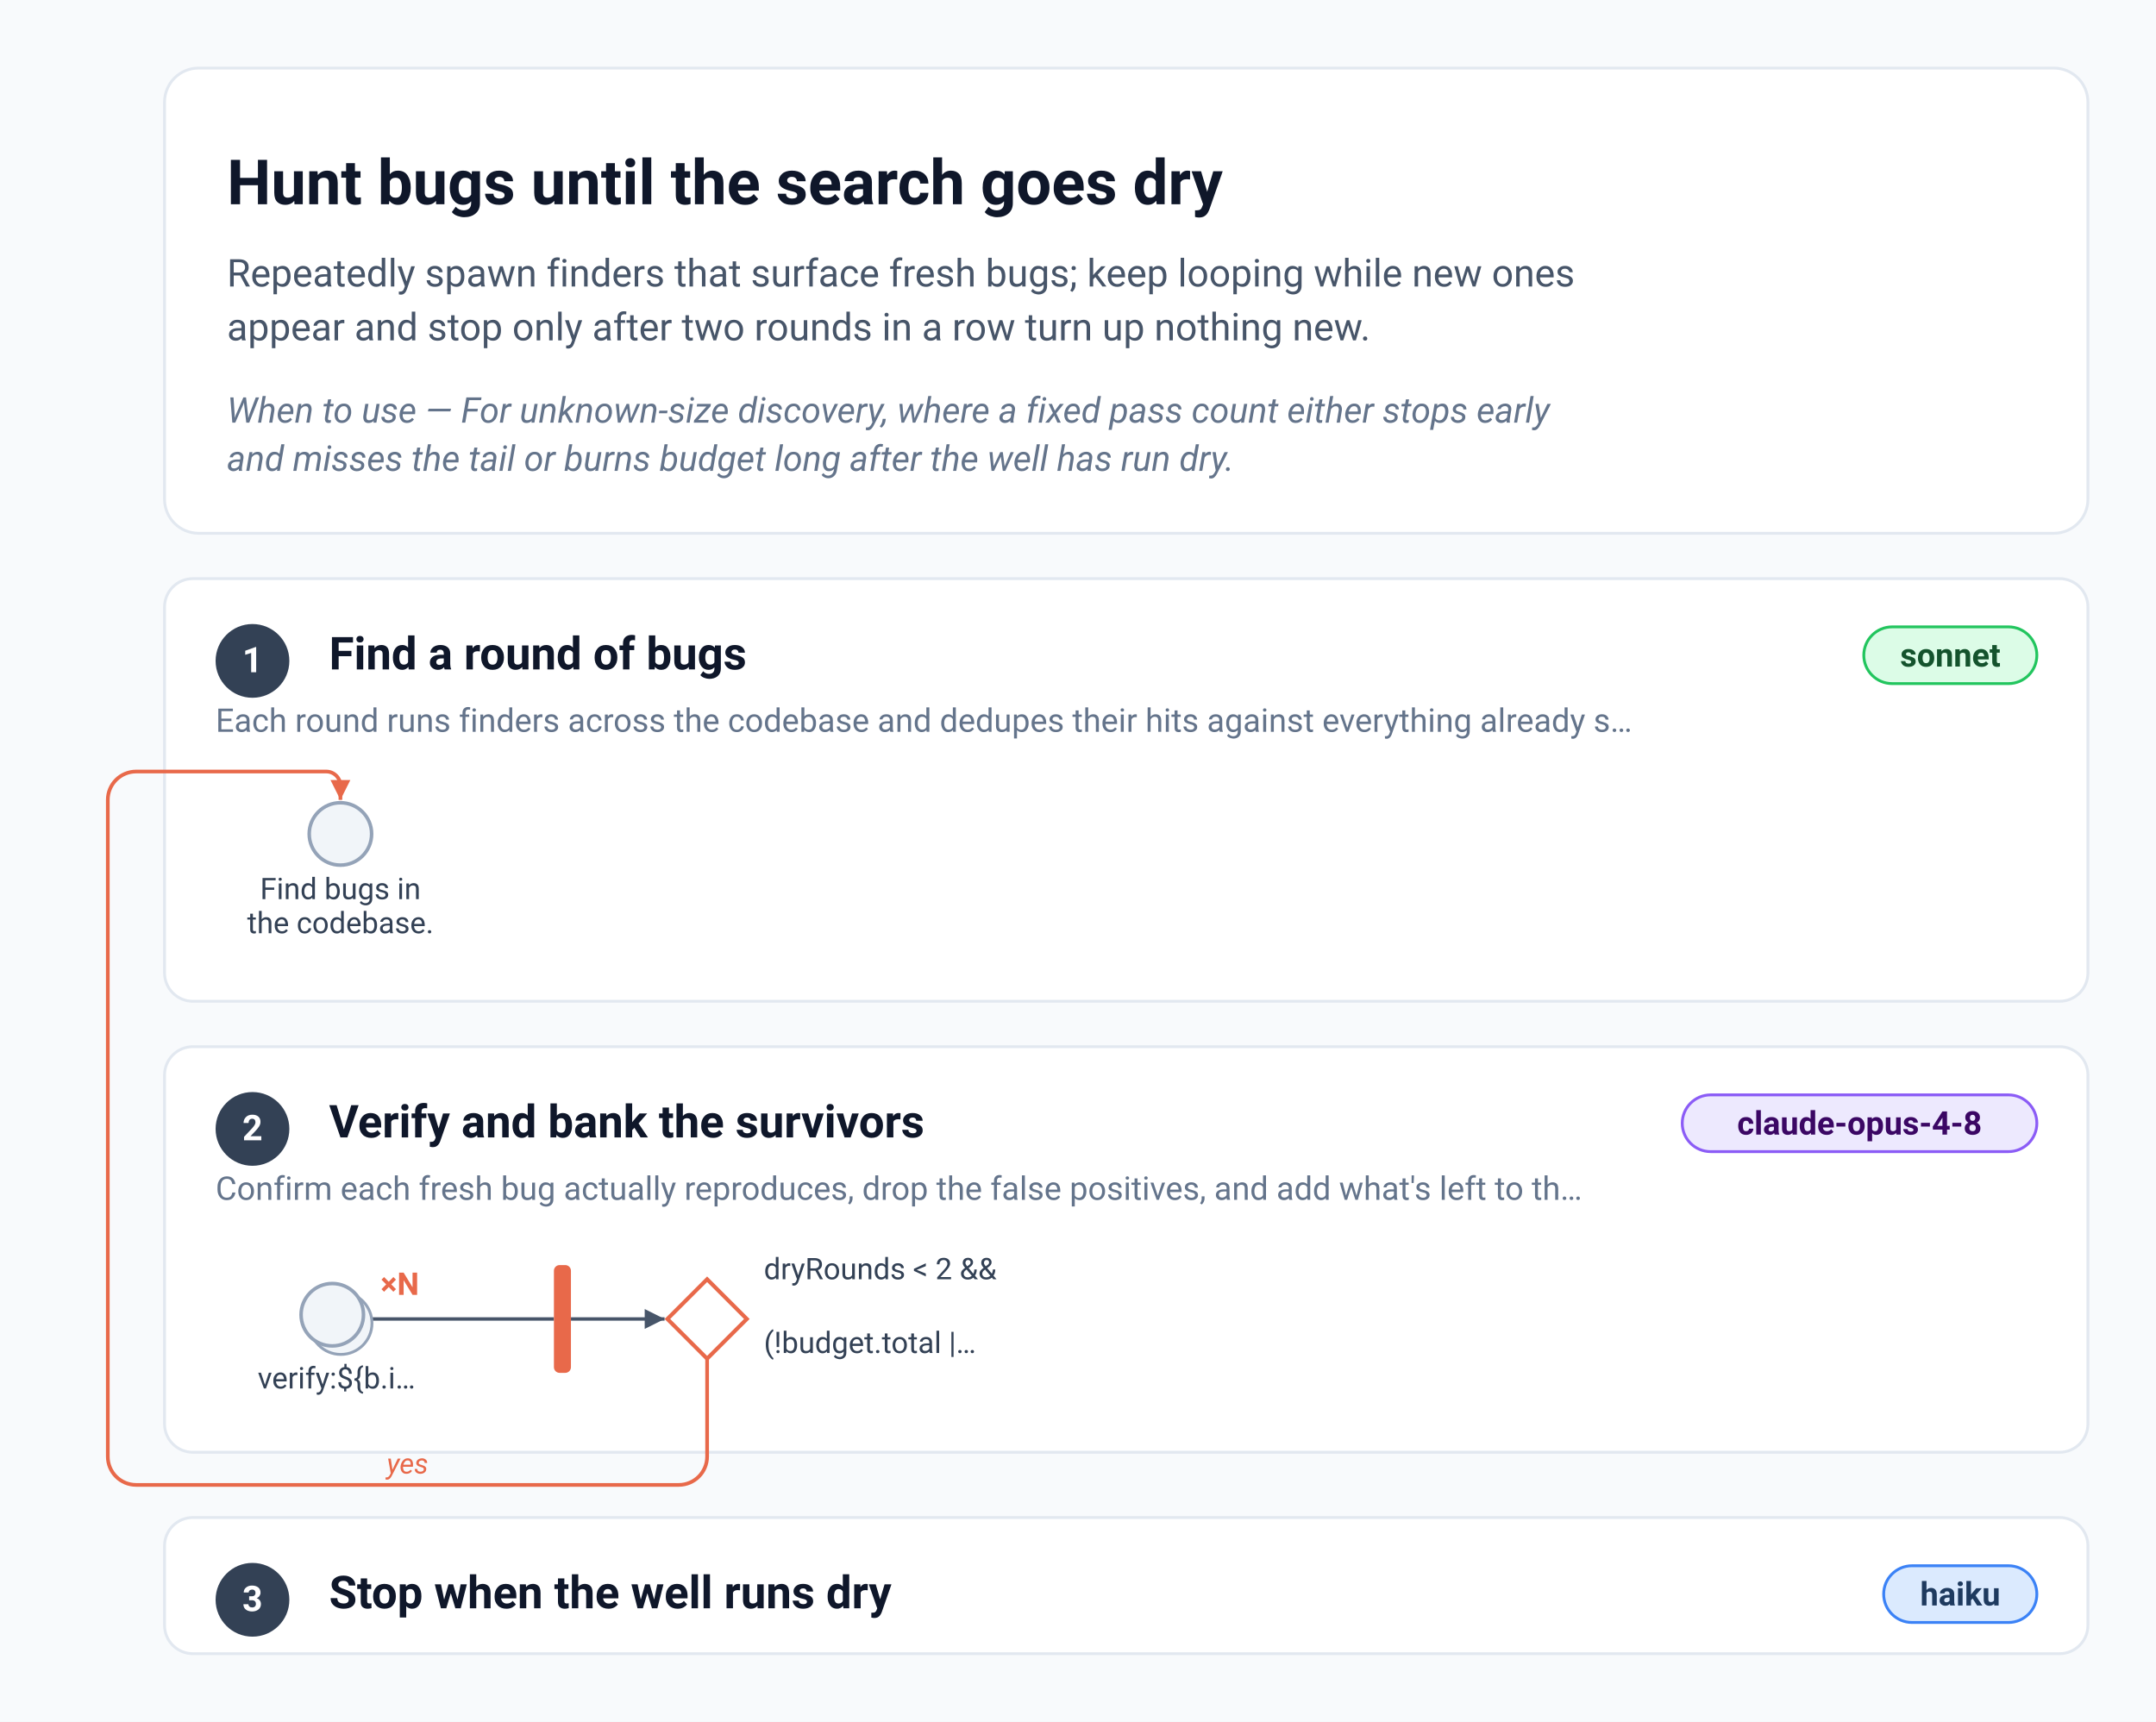
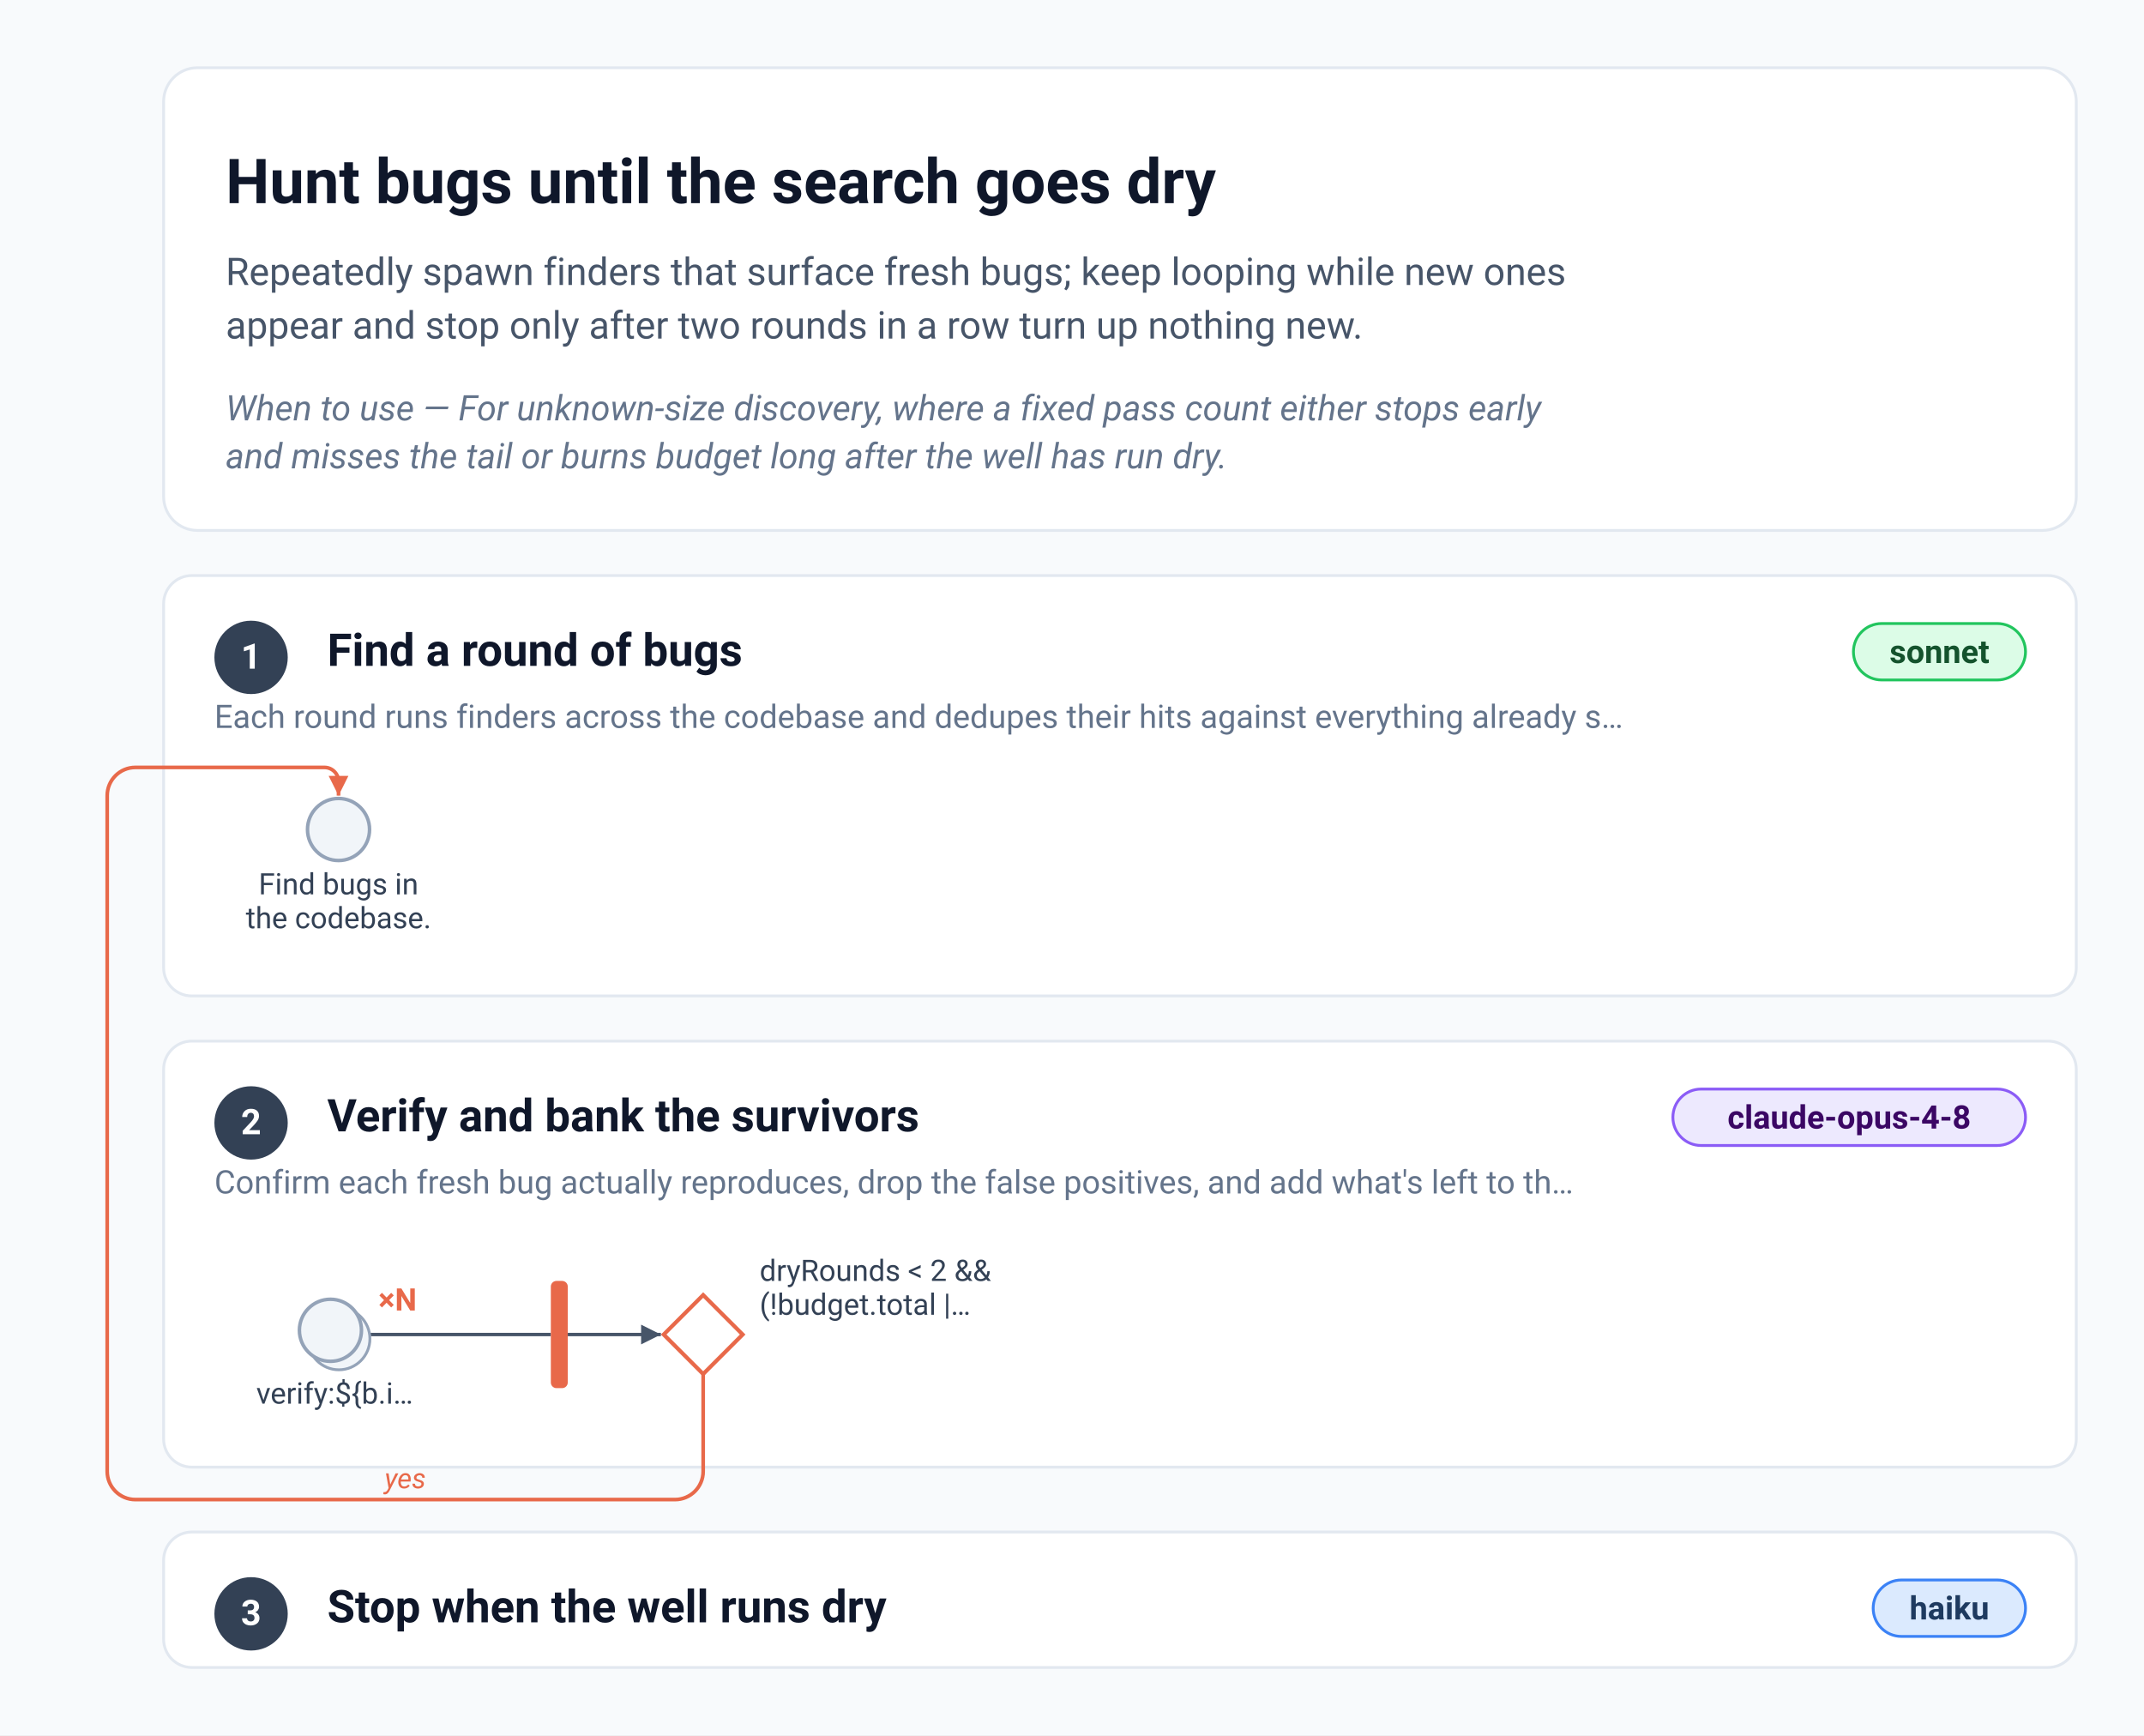
- <svg xmlns="http://www.w3.org/2000/svg" width="760" height="607" viewBox="0 0 760 607" font-family="-apple-system, BlinkMacSystemFont, 'Segoe UI', Roboto, Helvetica, Arial, sans-serif">
-   <rect width="760" height="607" fill="#f8fafc" />
+ <svg xmlns="http://www.w3.org/2000/svg" width="760" height="615" viewBox="0 0 760 615" font-family="-apple-system, BlinkMacSystemFont, 'Segoe UI', Roboto, Helvetica, Arial, sans-serif">
+   <rect width="760" height="615" fill="#f8fafc" />
  <g transform="translate(0 24)">
    <g class="header-card">
      <rect x="58" y="0" width="678" height="164" rx="12" fill="#ffffff" stroke="#e2e8f0" stroke-width="1" />
      <text x="80" y="48" font-size="22" fill="#0f172a" font-weight="700">Hunt bugs until the search goes dry</text>
      <text x="80" y="77" font-size="13.5" fill="#475569">Repeatedly spawn finders that surface fresh bugs; keep looping while new ones</text>
      <text x="80" y="96" font-size="13.5" fill="#475569">appear and stop only after two rounds in a row turn up nothing new.</text>
      <text x="80" y="125" font-size="12.5" fill="#64748b" font-style="italic">When to use — For unknown-size discovery, where a fixed pass count either stops early</text>
      <text x="80" y="142" font-size="12.5" fill="#64748b" font-style="italic">and misses the tail or burns budget long after the well has run dry.</text>
    </g>
  </g>
  <g transform="translate(0 204)">
    <g class="graph-band">
      <rect x="58" y="0" width="678" height="149" rx="10" fill="#ffffff" stroke="#e2e8f0" stroke-width="1" />
      <circle cx="89" cy="29" r="13" fill="#334155" />
      <text x="89" y="33" font-size="12.5" fill="#ffffff" font-weight="700" text-anchor="middle">1</text>
      <text x="116" y="32" font-size="16" fill="#0f172a" font-weight="700">Find a round of bugs</text>
      <rect x="657" y="17" width="61" height="20" rx="10" fill="#dcfce7" stroke="#22c55e" stroke-width="1" />
      <text x="687.5" y="31" font-size="11.5" fill="#14532d" font-weight="600" text-anchor="middle">sonnet</text>
      <text x="76" y="54" font-size="11.5" fill="#64748b">Each round runs finders across the codebase and dedupes their hits against everything already s…</text>
      <g class="agent-node">
        <circle cx="120" cy="90" r="11" fill="#f1f5f9" stroke="#94a3b8" stroke-width="1.25" />
        <text x="120" y="113" font-size="10.5" fill="#334155" text-anchor="middle">Find bugs in</text>
        <text x="120" y="125" font-size="10.5" fill="#334155" text-anchor="middle">the codebase.</text>
      </g>
    </g>
  </g>
  <g transform="translate(0 369)">
    <g class="graph-band">
-       <rect x="58" y="0" width="678" height="143" rx="10" fill="#ffffff" stroke="#e2e8f0" stroke-width="1" />
+       <rect x="58" y="0" width="678" height="151" rx="10" fill="#ffffff" stroke="#e2e8f0" stroke-width="1" />
      <circle cx="89" cy="29" r="13" fill="#334155" />
      <text x="89" y="33" font-size="12.5" fill="#ffffff" font-weight="700" text-anchor="middle">2</text>
      <text x="116" y="32" font-size="16" fill="#0f172a" font-weight="700">Verify and bank the survivors</text>
      <rect x="593" y="17" width="125" height="20" rx="10" fill="#ede9fe" stroke="#8b5cf6" stroke-width="1" />
      <text x="655.5" y="31" font-size="11.5" fill="#3b0764" font-weight="600" text-anchor="middle">claude-opus-4-8</text>
      <text x="76" y="54" font-size="11.5" fill="#64748b">Confirm each fresh bug actually reproduces, drop the false positives, and add what's left to th…</text>
-       <path d="M 131.13 96 L 195.26 96" fill="none" stroke="#475569" stroke-width="1.2" />
-       <path d="M 201.26 96 L 234.26 96" fill="none" stroke="#475569" stroke-width="1.2" />
+       <path d="M 131.13 104 L 195.26 104" fill="none" stroke="#475569" stroke-width="1.2" />
+       <path d="M 201.26 104 L 234.26 104" fill="none" stroke="#475569" stroke-width="1.2" />
      <g class="arrowhead">
-         <polygon points="234.26,96 227.26,99.5 227.26,92.5" fill="#475569" />
+         <polygon points="234.26,104 227.26,107.5 227.26,100.5" fill="#475569" />
      </g>
      <g class="agent-node">
-         <circle cx="120.13" cy="97.5" r="11" fill="#f1f5f9" stroke="#94a3b8" stroke-width="1" />
-         <circle cx="117.13" cy="94.5" r="11" fill="#f1f5f9" stroke="#94a3b8" stroke-width="1.25" />
-         <text x="118.63" y="120.5" font-size="10.5" fill="#334155" text-anchor="middle">verify:${b.i…</text>
-         <text class="xn-badge" x="134.13" y="87.5" font-size="11" font-weight="700" fill="#e8694a">×N</text>
+         <circle cx="120.13" cy="105.5" r="11" fill="#f1f5f9" stroke="#94a3b8" stroke-width="1" />
+         <circle cx="117.13" cy="102.5" r="11" fill="#f1f5f9" stroke="#94a3b8" stroke-width="1.25" />
+         <text x="118.63" y="128.5" font-size="10.5" fill="#334155" text-anchor="middle">verify:${b.i…</text>
+         <text class="xn-badge" x="134.13" y="95.5" font-size="11" font-weight="700" fill="#e8694a">×N</text>
      </g>
-       <rect class="barrier" x="195.26" y="77" width="6" height="38" rx="2" fill="#e8694a" />
+       <rect class="barrier" x="195.26" y="85" width="6" height="38" rx="2" fill="#e8694a" />
      <g class="decision">
-         <polygon points="249.26,82 263.26,96 249.26,110 235.26,96" fill="#ffffff" stroke="#e8694a" stroke-width="1.4" />
-         <text x="269.26" y="82" font-size="10.5" fill="#334155">dryRounds &lt; 2 &amp;&amp;</text>
-         <text x="269.26" y="108" font-size="10.5" fill="#334155">(!budget.total |…</text>
+         <polygon points="249.26,90 263.26,104 249.26,118 235.26,104" fill="#ffffff" stroke="#e8694a" stroke-width="1.4" />
+         <text x="269.26" y="85" font-size="10.5" fill="#334155">dryRounds &lt; 2 &amp;&amp;</text>
+         <text x="269.26" y="97" font-size="10.5" fill="#334155">(!budget.total |…</text>
      </g>
    </g>
  </g>
-   <g transform="translate(0 535)">
+   <g transform="translate(0 543)">
    <g class="phase-card">
      <rect x="58" y="0" width="678" height="48" rx="10" fill="#ffffff" stroke="#e2e8f0" stroke-width="1" />
      <circle cx="89" cy="29" r="13" fill="#334155" />
      <text x="89" y="33" font-size="12.5" fill="#ffffff" font-weight="700" text-anchor="middle">3</text>
      <text x="116" y="32" font-size="16" fill="#0f172a" font-weight="700">Stop when the well runs dry</text>
      <rect x="664" y="17" width="54" height="20" rx="10" fill="#dbeafe" stroke="#3b82f6" stroke-width="1" />
      <text x="691" y="31" font-size="11.5" fill="#1e3a5f" font-weight="600" text-anchor="middle">haiku</text>
    </g>
  </g>
  <g class="xband-overlay">
    <g class="loop-path">
-       <path d="M 249.26 479 L 249.26 513.5 A 10 10 0 0 1 239.26 523.5 L 48 523.5 A 10 10 0 0 1 38 513.5 L 38 282 A 10 10 0 0 1 48 272 L 115 272 A 5 5 0 0 1 120 277 L 120 282" fill="none" stroke="#e8694a" stroke-width="1.3" />
+       <path d="M 249.26 487 L 249.26 521.5 A 10 10 0 0 1 239.26 531.5 L 48 531.5 A 10 10 0 0 1 38 521.5 L 38 282 A 10 10 0 0 1 48 272 L 115 272 A 5 5 0 0 1 120 277 L 120 282" fill="none" stroke="#e8694a" stroke-width="1.3" />
      <g class="arrowhead">
        <polygon points="120,282 116.5,275 123.5,275" fill="#e8694a" />
      </g>
-       <text x="143.63" y="519.5" font-size="10" fill="#e8694a" font-style="italic" text-anchor="middle">yes</text>
+       <text x="143.63" y="527.5" font-size="10" fill="#e8694a" font-style="italic" text-anchor="middle">yes</text>
    </g>
  </g>
</svg>
